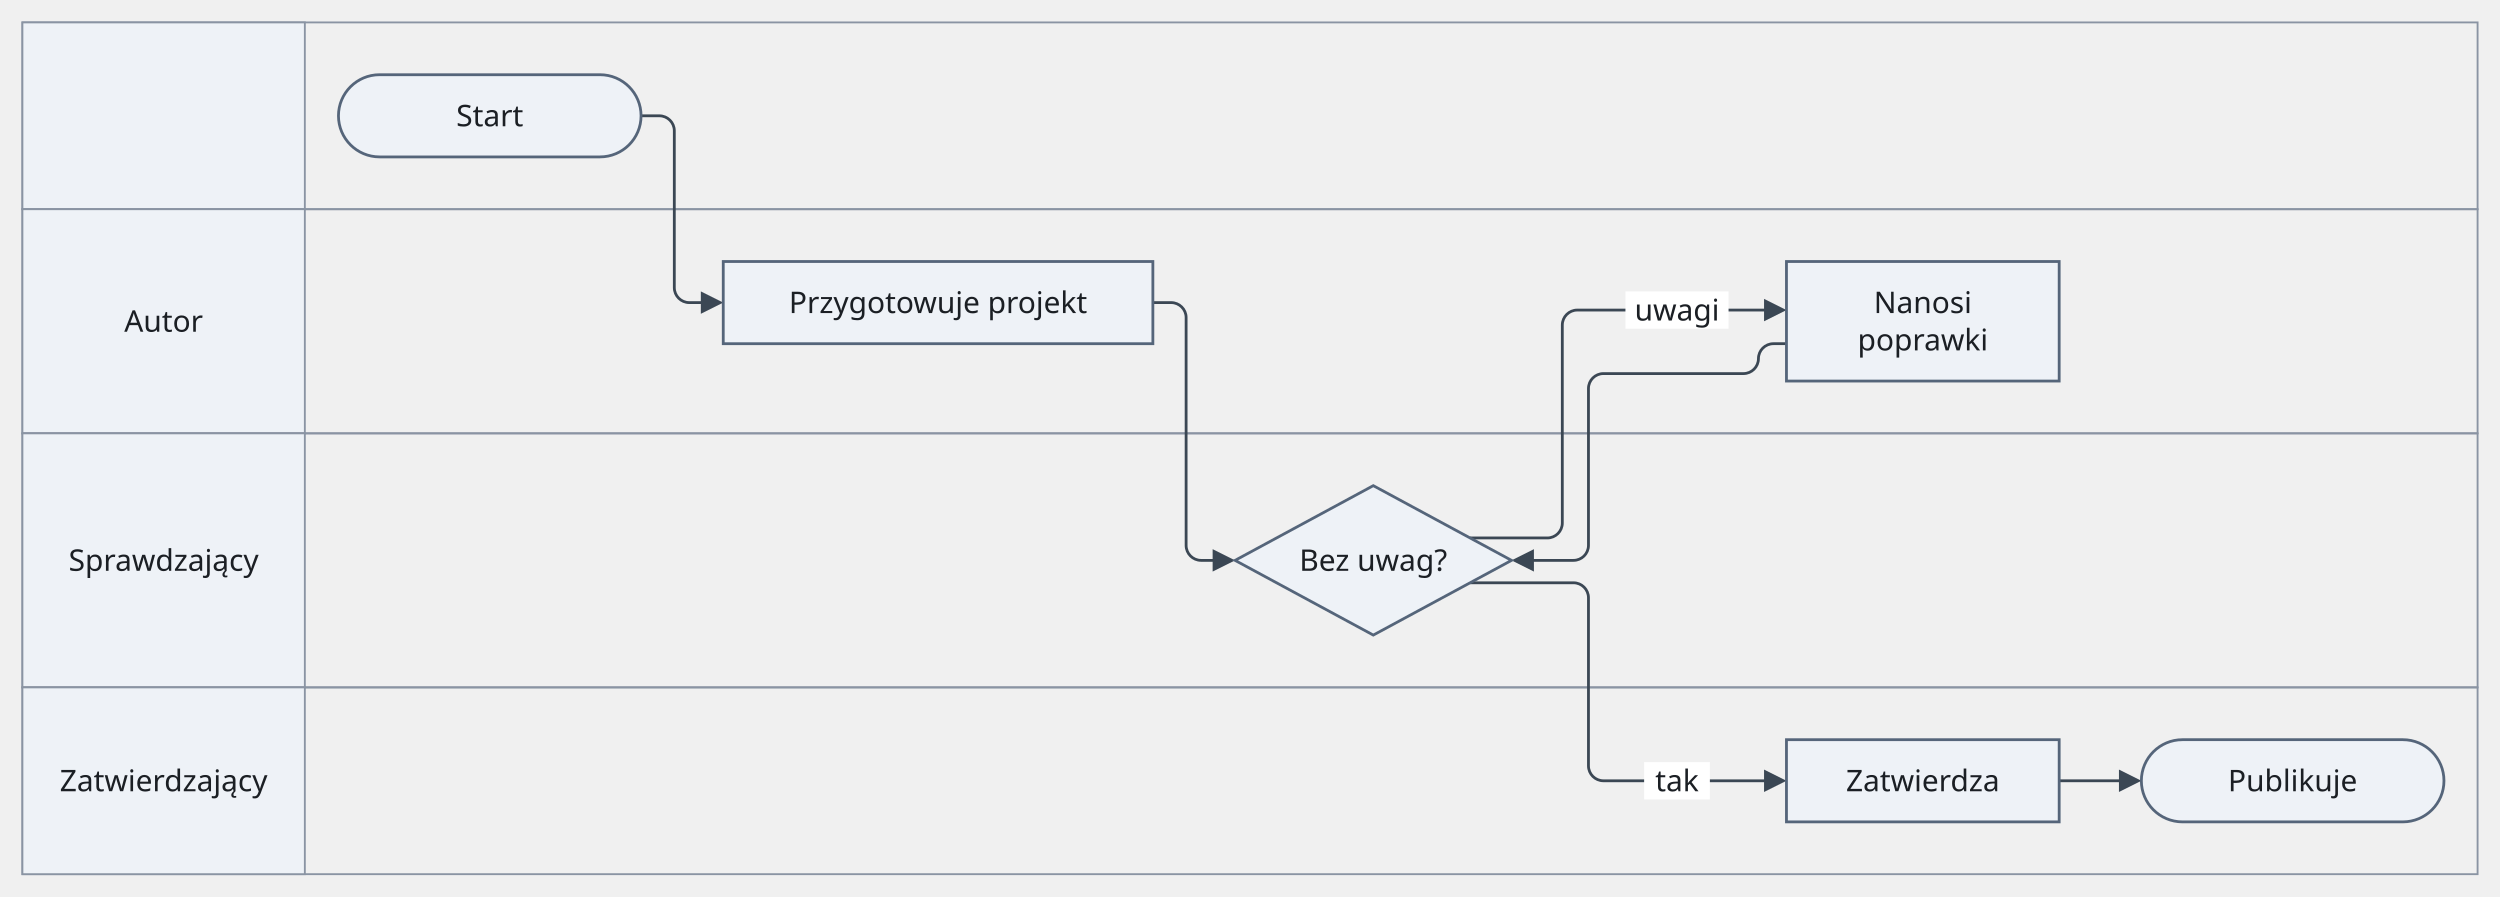
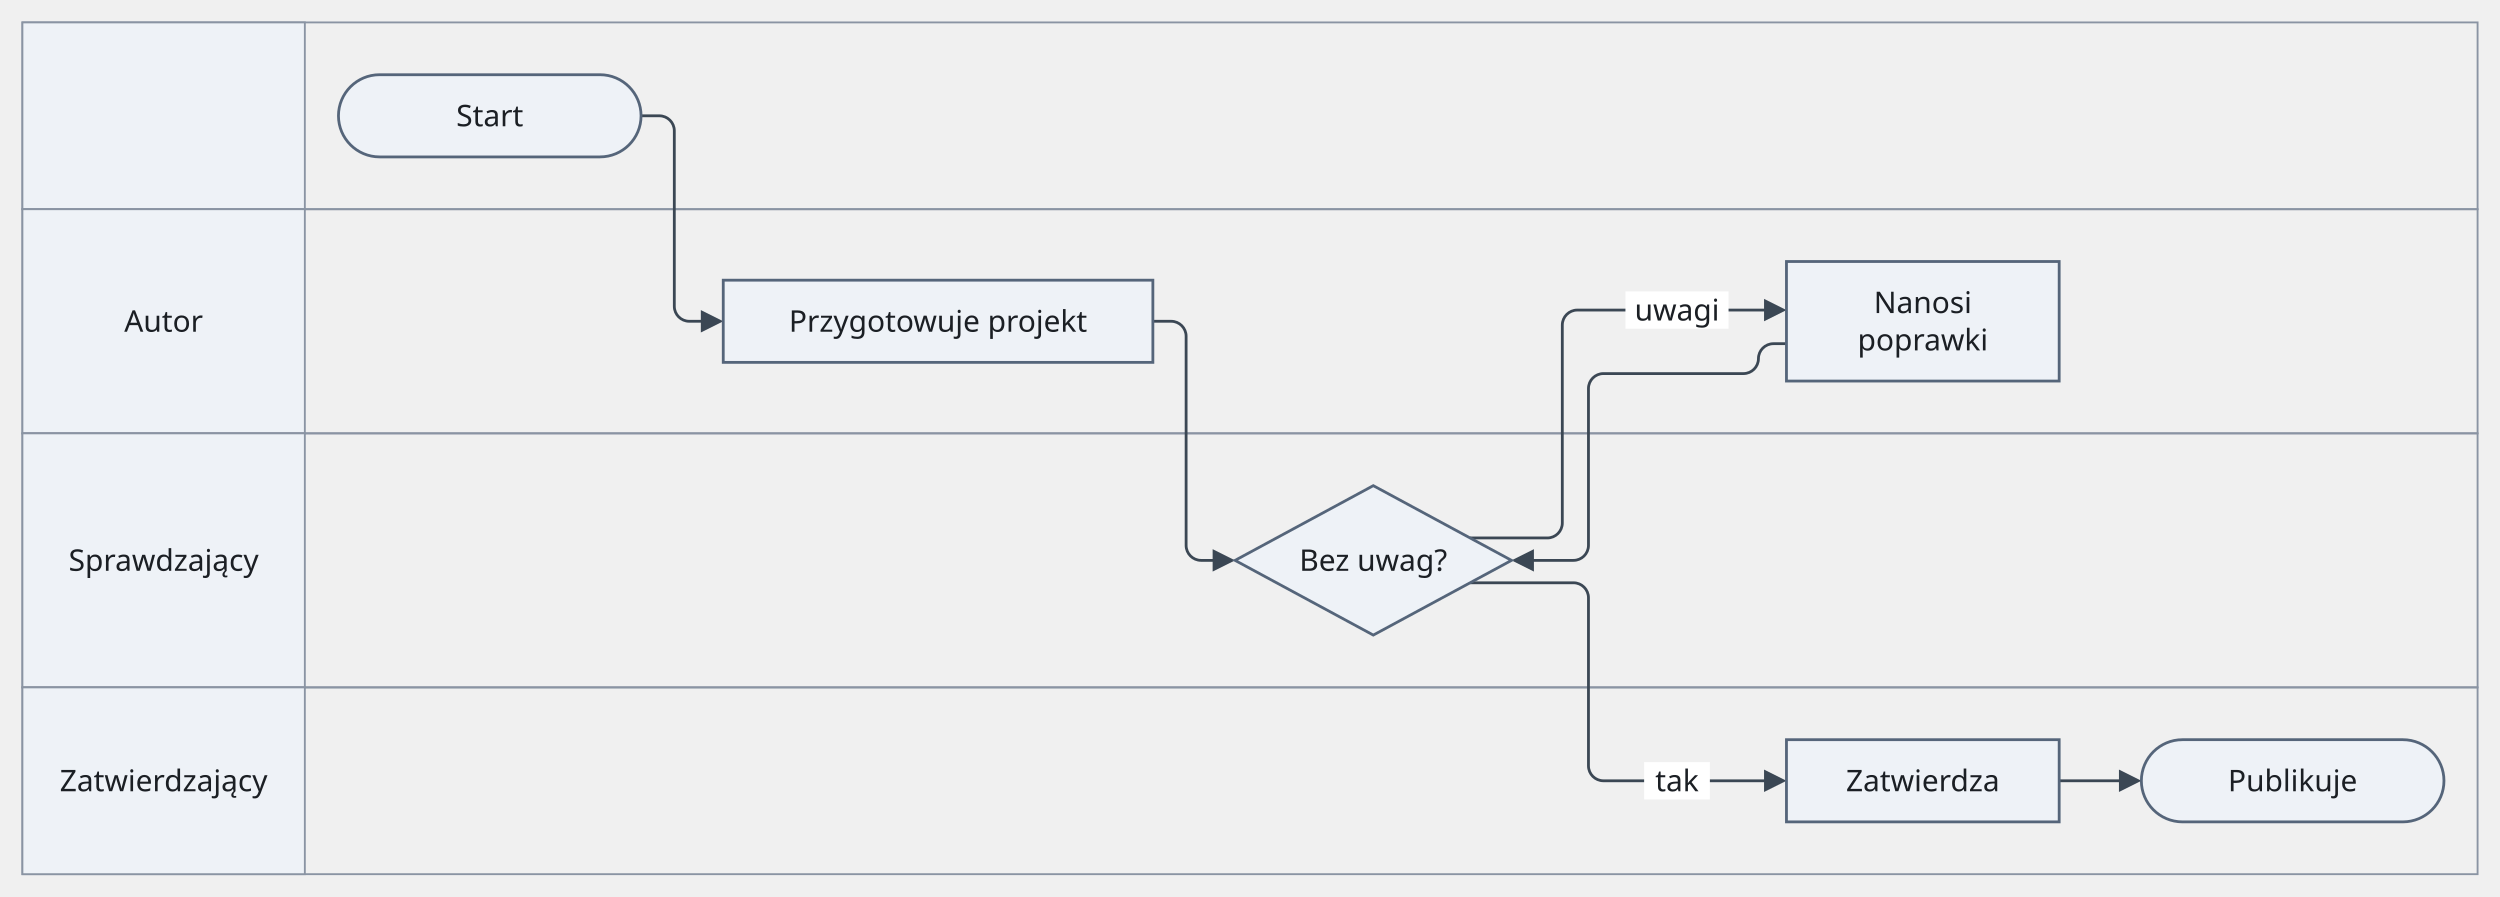
<svg xmlns="http://www.w3.org/2000/svg" version="1.1" width="1338.4" height="480" viewBox="-181.2 -12 1338.4 480" role="img" font-family="Recursive, sans-serif" font-size="16">
  <rect class="lane" x="-169.2" y="0" width="1314.4" height="100" fill="none" stroke="#8a94a3" stroke-width="1" />
  <rect class="lane-header" x="-169.2" y="0" width="151.2" height="100" fill="#eef2f7" stroke="#8a94a3" stroke-width="1" />
  <rect class="lane" x="-169.2" y="100" width="1314.4" height="120" fill="none" stroke="#8a94a3" stroke-width="1" />
  <rect class="lane-header" x="-169.2" y="100" width="151.2" height="120" fill="#eef2f7" stroke="#8a94a3" stroke-width="1" />
  <rect class="lane" x="-169.2" y="220" width="1314.4" height="136" fill="none" stroke="#8a94a3" stroke-width="1" />
  <rect class="lane-header" x="-169.2" y="220" width="151.2" height="136" fill="#eef2f7" stroke="#8a94a3" stroke-width="1" />
  <rect class="lane" x="-169.2" y="356" width="1314.4" height="100" fill="none" stroke="#8a94a3" stroke-width="1" />
  <rect class="lane-header" x="-169.2" y="356" width="151.2" height="100" fill="#eef2f7" stroke="#8a94a3" stroke-width="1" />
  <path class="edge" d="M921.2 406 L956.8 406" fill="none" stroke="#3b4754" stroke-width="1.5" />
-   <path class="edge" d="M162 50 L171.8 50 C176.2 50 179.8 53.6 179.8 58 L179.8 142 C179.8 146.4 183.4 150 187.8 150 L197.6 150" fill="none" stroke="#3b4754" stroke-width="1.5" />
-   <path class="edge" d="M436 150 L445.8 150 C450.2 150 453.8 153.6 453.8 158 L453.8 280 C453.8 284.4 457.4 288 461.8 288 L471.6 288" fill="none" stroke="#3b4754" stroke-width="1.5" />
-   <path class="edge" d="M605.8 276 L647.2 276 C651.6 276 655.2 272.4 655.2 268 L655.2 162 C655.2 157.6 658.8 154 663.2 154 L688 154 L745.2 154 L766.8 154" fill="none" stroke="#3b4754" stroke-width="1.5" />
+   <path class="edge" d="M162 50 L171.8 50 C176.2 50 179.8 53.6 179.8 58 L179.8 152 C179.8 156.4 183.4 160 187.8 160 L197.6 160" fill="none" stroke="#3b4754" stroke-width="1.5" />
+   <path class="edge" d="M436 160 L445.8 160 C450.2 160 453.8 163.6 453.8 168 L453.8 280 C453.8 284.4 457.4 288 461.8 288 L471.6 288" fill="none" stroke="#3b4754" stroke-width="1.5" />
+   <path class="edge" d="M605.8 276 L647.2 276 C651.6 276 655.2 272.4 655.2 268 L655.2 162 C655.2 157.6 658.8 154 663.2 154 L688 154 L766.8 154" fill="none" stroke="#3b4754" stroke-width="1.5" />
  <path class="edge" d="M636.4 288 L661.2 288 C665.6 288 669.2 284.4 669.2 280 L669.2 196 C669.2 191.6 672.8 188 677.2 188 L688 188 L745.2 188 L752.2 188 C756.6 188 760.2 184.4 760.2 180 L760.2 180 C760.2 175.6 763.8 172 768.2 172 L775.2 172" fill="none" stroke="#3b4754" stroke-width="1.5" />
-   <path class="edge" d="M605.8 300 L661.2 300 C665.6 300 669.2 303.6 669.2 308 L669.2 398 C669.2 402.4 672.8 406 677.2 406 L688 406 L745.2 406 L766.8 406" fill="none" stroke="#3b4754" stroke-width="1.5" />
+   <path class="edge" d="M605.8 300 L661.2 300 C665.6 300 669.2 303.6 669.2 308 L669.2 398 C669.2 402.4 672.8 406 677.2 406 L688 406 L766.8 406" fill="none" stroke="#3b4754" stroke-width="1.5" />
  <rect class="edge-label-background" x="689" y="144" width="55.2" height="20" fill="#ffffff" />
  <rect class="edge-label-background" x="699" y="396" width="35.2" height="20" fill="#ffffff" />
  <polygon class="arrowhead" points="965.2,406 953.2,400 953.2,412" fill="#3b4754" />
-   <polygon class="arrowhead" points="206,150 194,144 194,156" fill="#3b4754" />
+   <polygon class="arrowhead" points="206,160 194,154 194,166" fill="#3b4754" />
  <polygon class="arrowhead" points="480,288 468,282 468,294" fill="#3b4754" />
  <polygon class="arrowhead" points="775.2,154 763.2,148 763.2,160" fill="#3b4754" />
  <polygon class="arrowhead" points="628,288 640,294 640,282" fill="#3b4754" />
  <polygon class="arrowhead" points="775.2,406 763.2,400 763.2,412" fill="#3b4754" />
  <rect class="node" x="0" y="28" width="162" height="44" rx="22" fill="#eef2f7" stroke="#55657a" stroke-width="1.5" />
-   <rect class="node" x="206" y="128" width="230" height="44" fill="#eef2f7" stroke="#55657a" stroke-width="1.5" />
+   <rect class="node" x="206" y="138" width="230" height="44" fill="#eef2f7" stroke="#55657a" stroke-width="1.5" />
  <polygon class="node" points="554,248 628,288 554,328 480,288" fill="#eef2f7" stroke="#55657a" stroke-width="1.5" />
  <rect class="node" x="775.2" y="128" width="146" height="64" fill="#eef2f7" stroke="#55657a" stroke-width="1.5" />
  <rect class="node" x="775.2" y="384" width="146" height="44" fill="#eef2f7" stroke="#55657a" stroke-width="1.5" />
  <rect class="node" x="965.2" y="384" width="162" height="44" rx="22" fill="#eef2f7" stroke="#55657a" stroke-width="1.5" />
  <text class="lane-title" x="-93.6" y="165.6" text-anchor="middle" fill="#1b1f24">Autor</text>
  <text class="lane-title" x="-93.6" y="293.6" text-anchor="middle" fill="#1b1f24">Sprawdzający</text>
  <text class="lane-title" x="-93.6" y="411.6" text-anchor="middle" fill="#1b1f24">Zatwierdzający</text>
  <text class="node-label" x="81" y="55.6" text-anchor="middle" fill="#1b1f24">Start</text>
-   <text class="node-label" x="321" y="155.6" text-anchor="middle" fill="#1b1f24">Przygotowuje projekt</text>
+   <text class="node-label" x="321" y="165.6" text-anchor="middle" fill="#1b1f24">Przygotowuje projekt</text>
  <text class="node-label" x="554" y="293.6" text-anchor="middle" fill="#1b1f24">Bez uwag?</text>
  <text class="node-label" x="848.2" y="155.6" text-anchor="middle" fill="#1b1f24">Nanosi</text>
  <text class="node-label" x="848.2" y="175.6" text-anchor="middle" fill="#1b1f24">poprawki</text>
  <text class="node-label" x="848.2" y="411.6" text-anchor="middle" fill="#1b1f24">Zatwierdza</text>
  <text class="node-label" x="1046.2" y="411.6" text-anchor="middle" fill="#1b1f24">Publikuje</text>
  <text class="edge-label" x="716.6" y="159.6" text-anchor="middle" fill="#1b1f24">uwagi</text>
  <text class="edge-label" x="716.6" y="411.6" text-anchor="middle" fill="#1b1f24">tak</text>
</svg>
